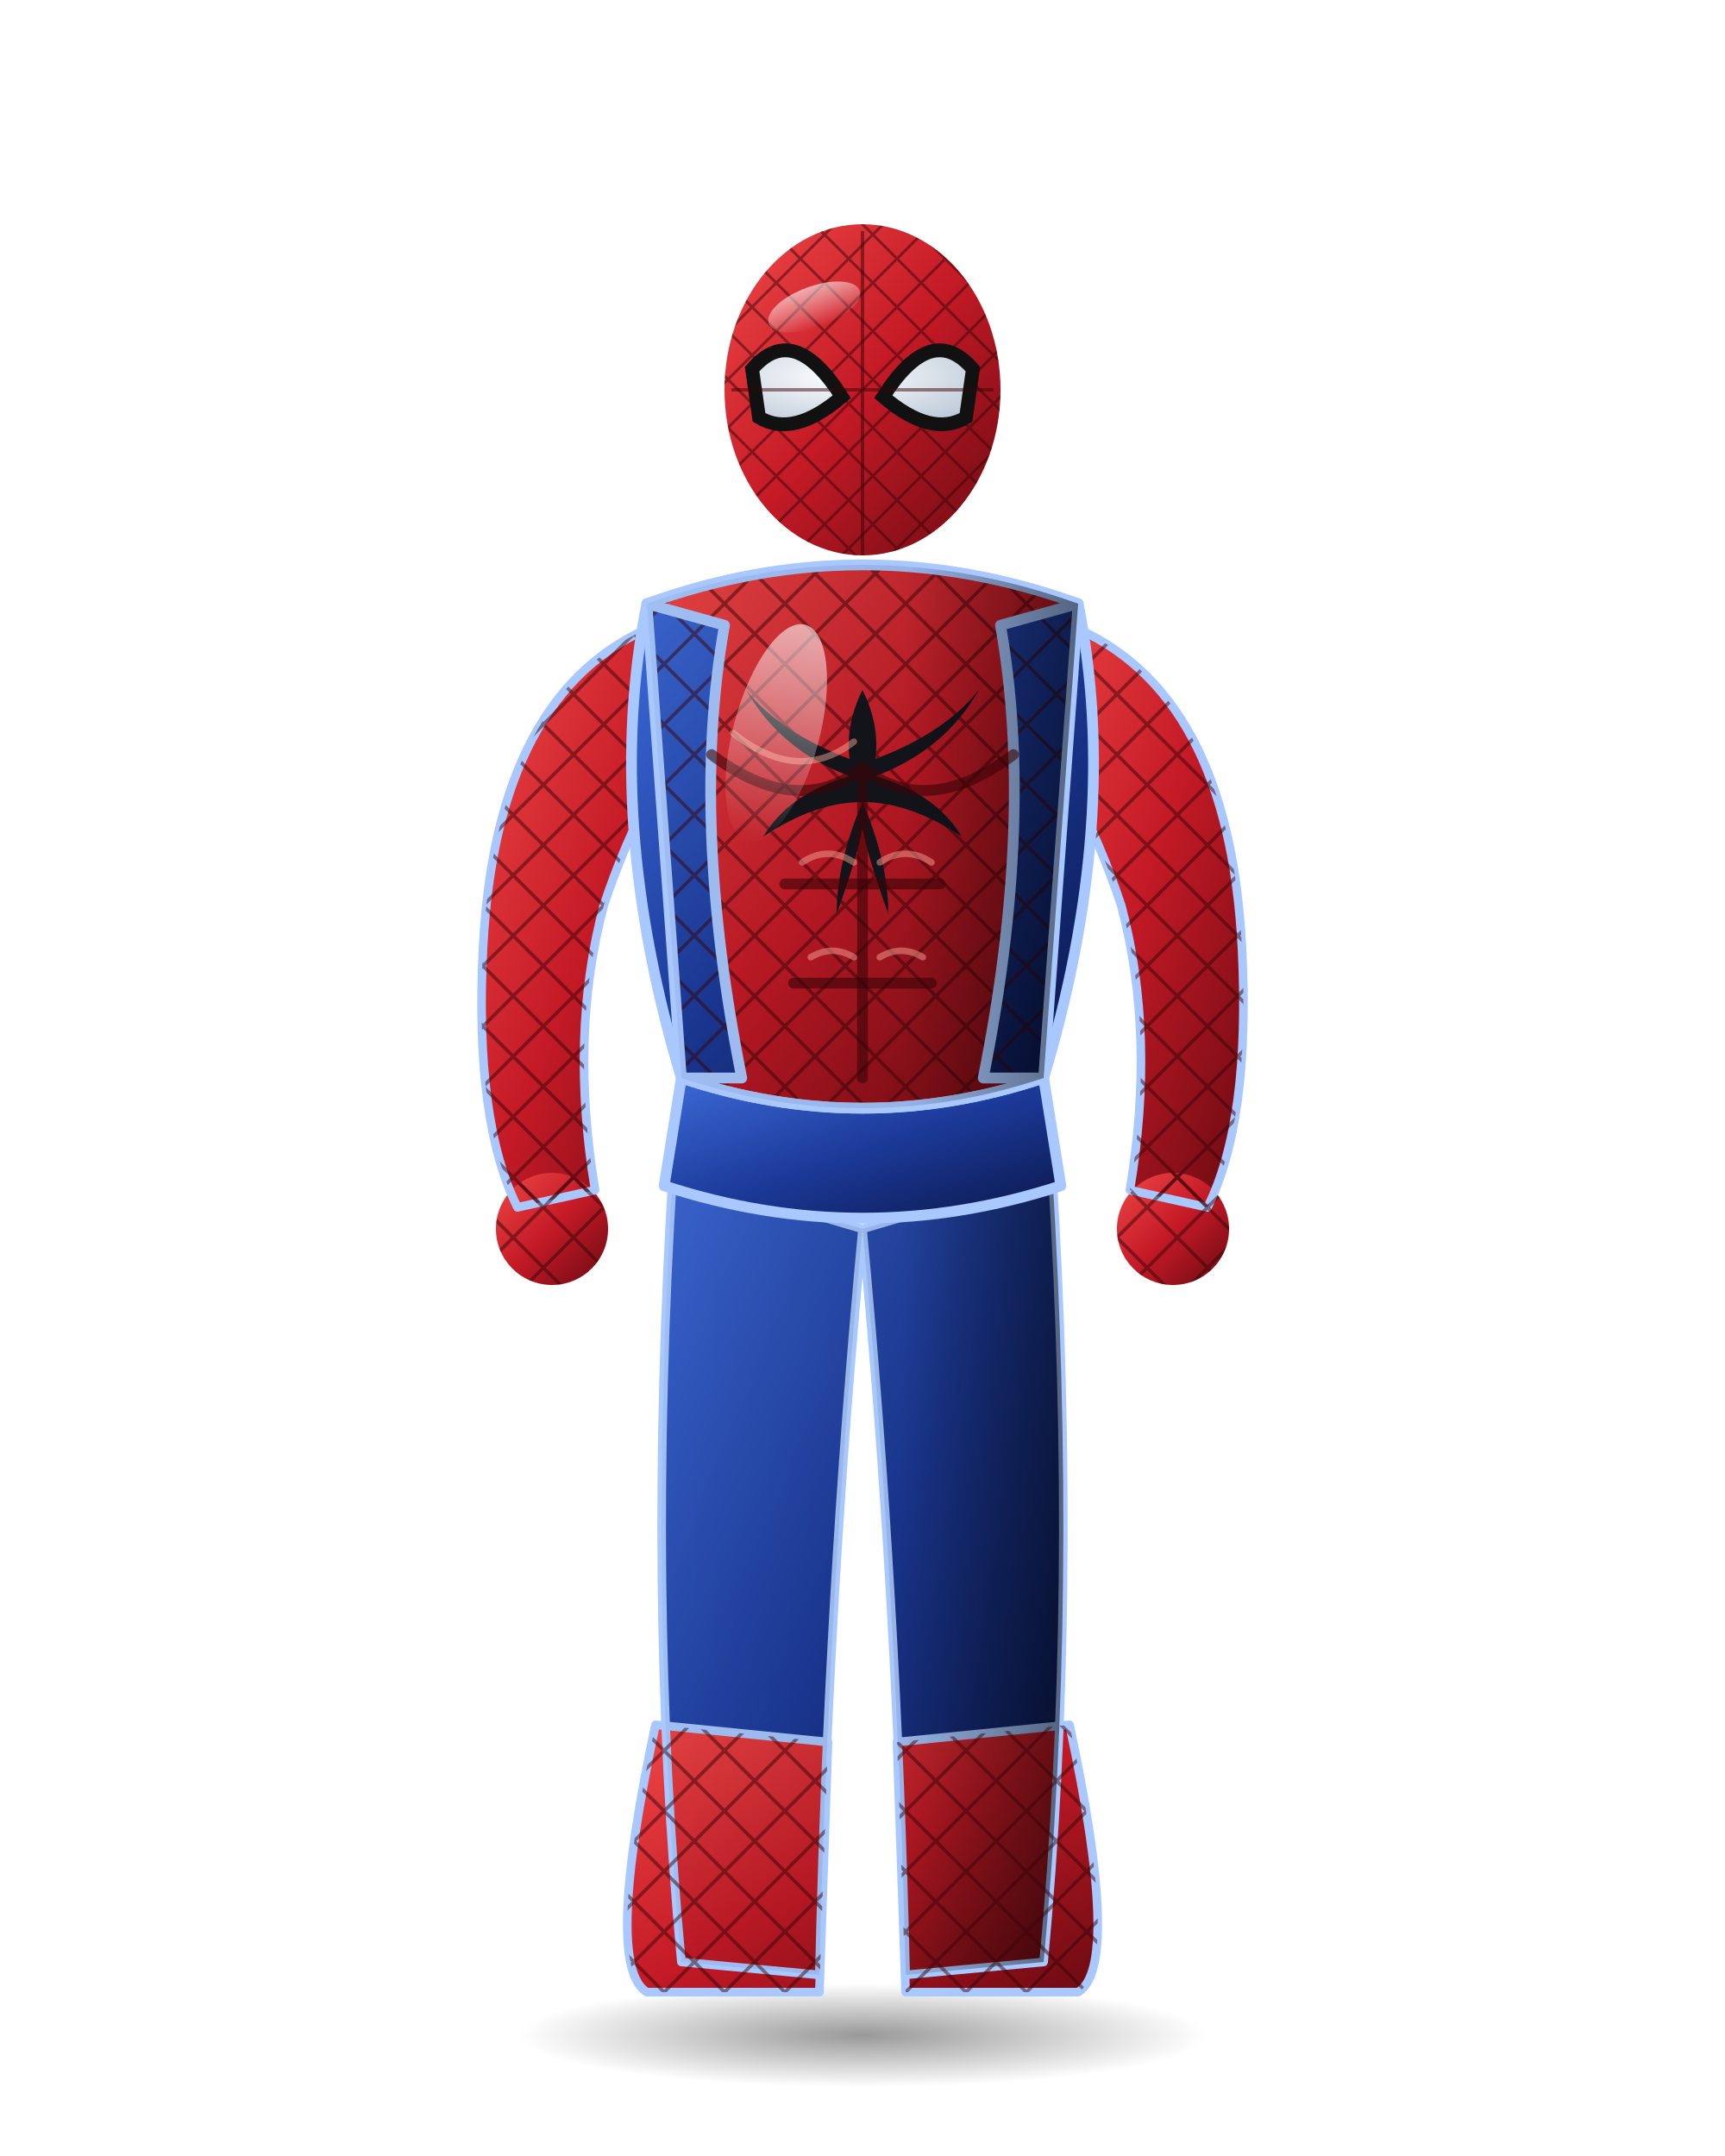
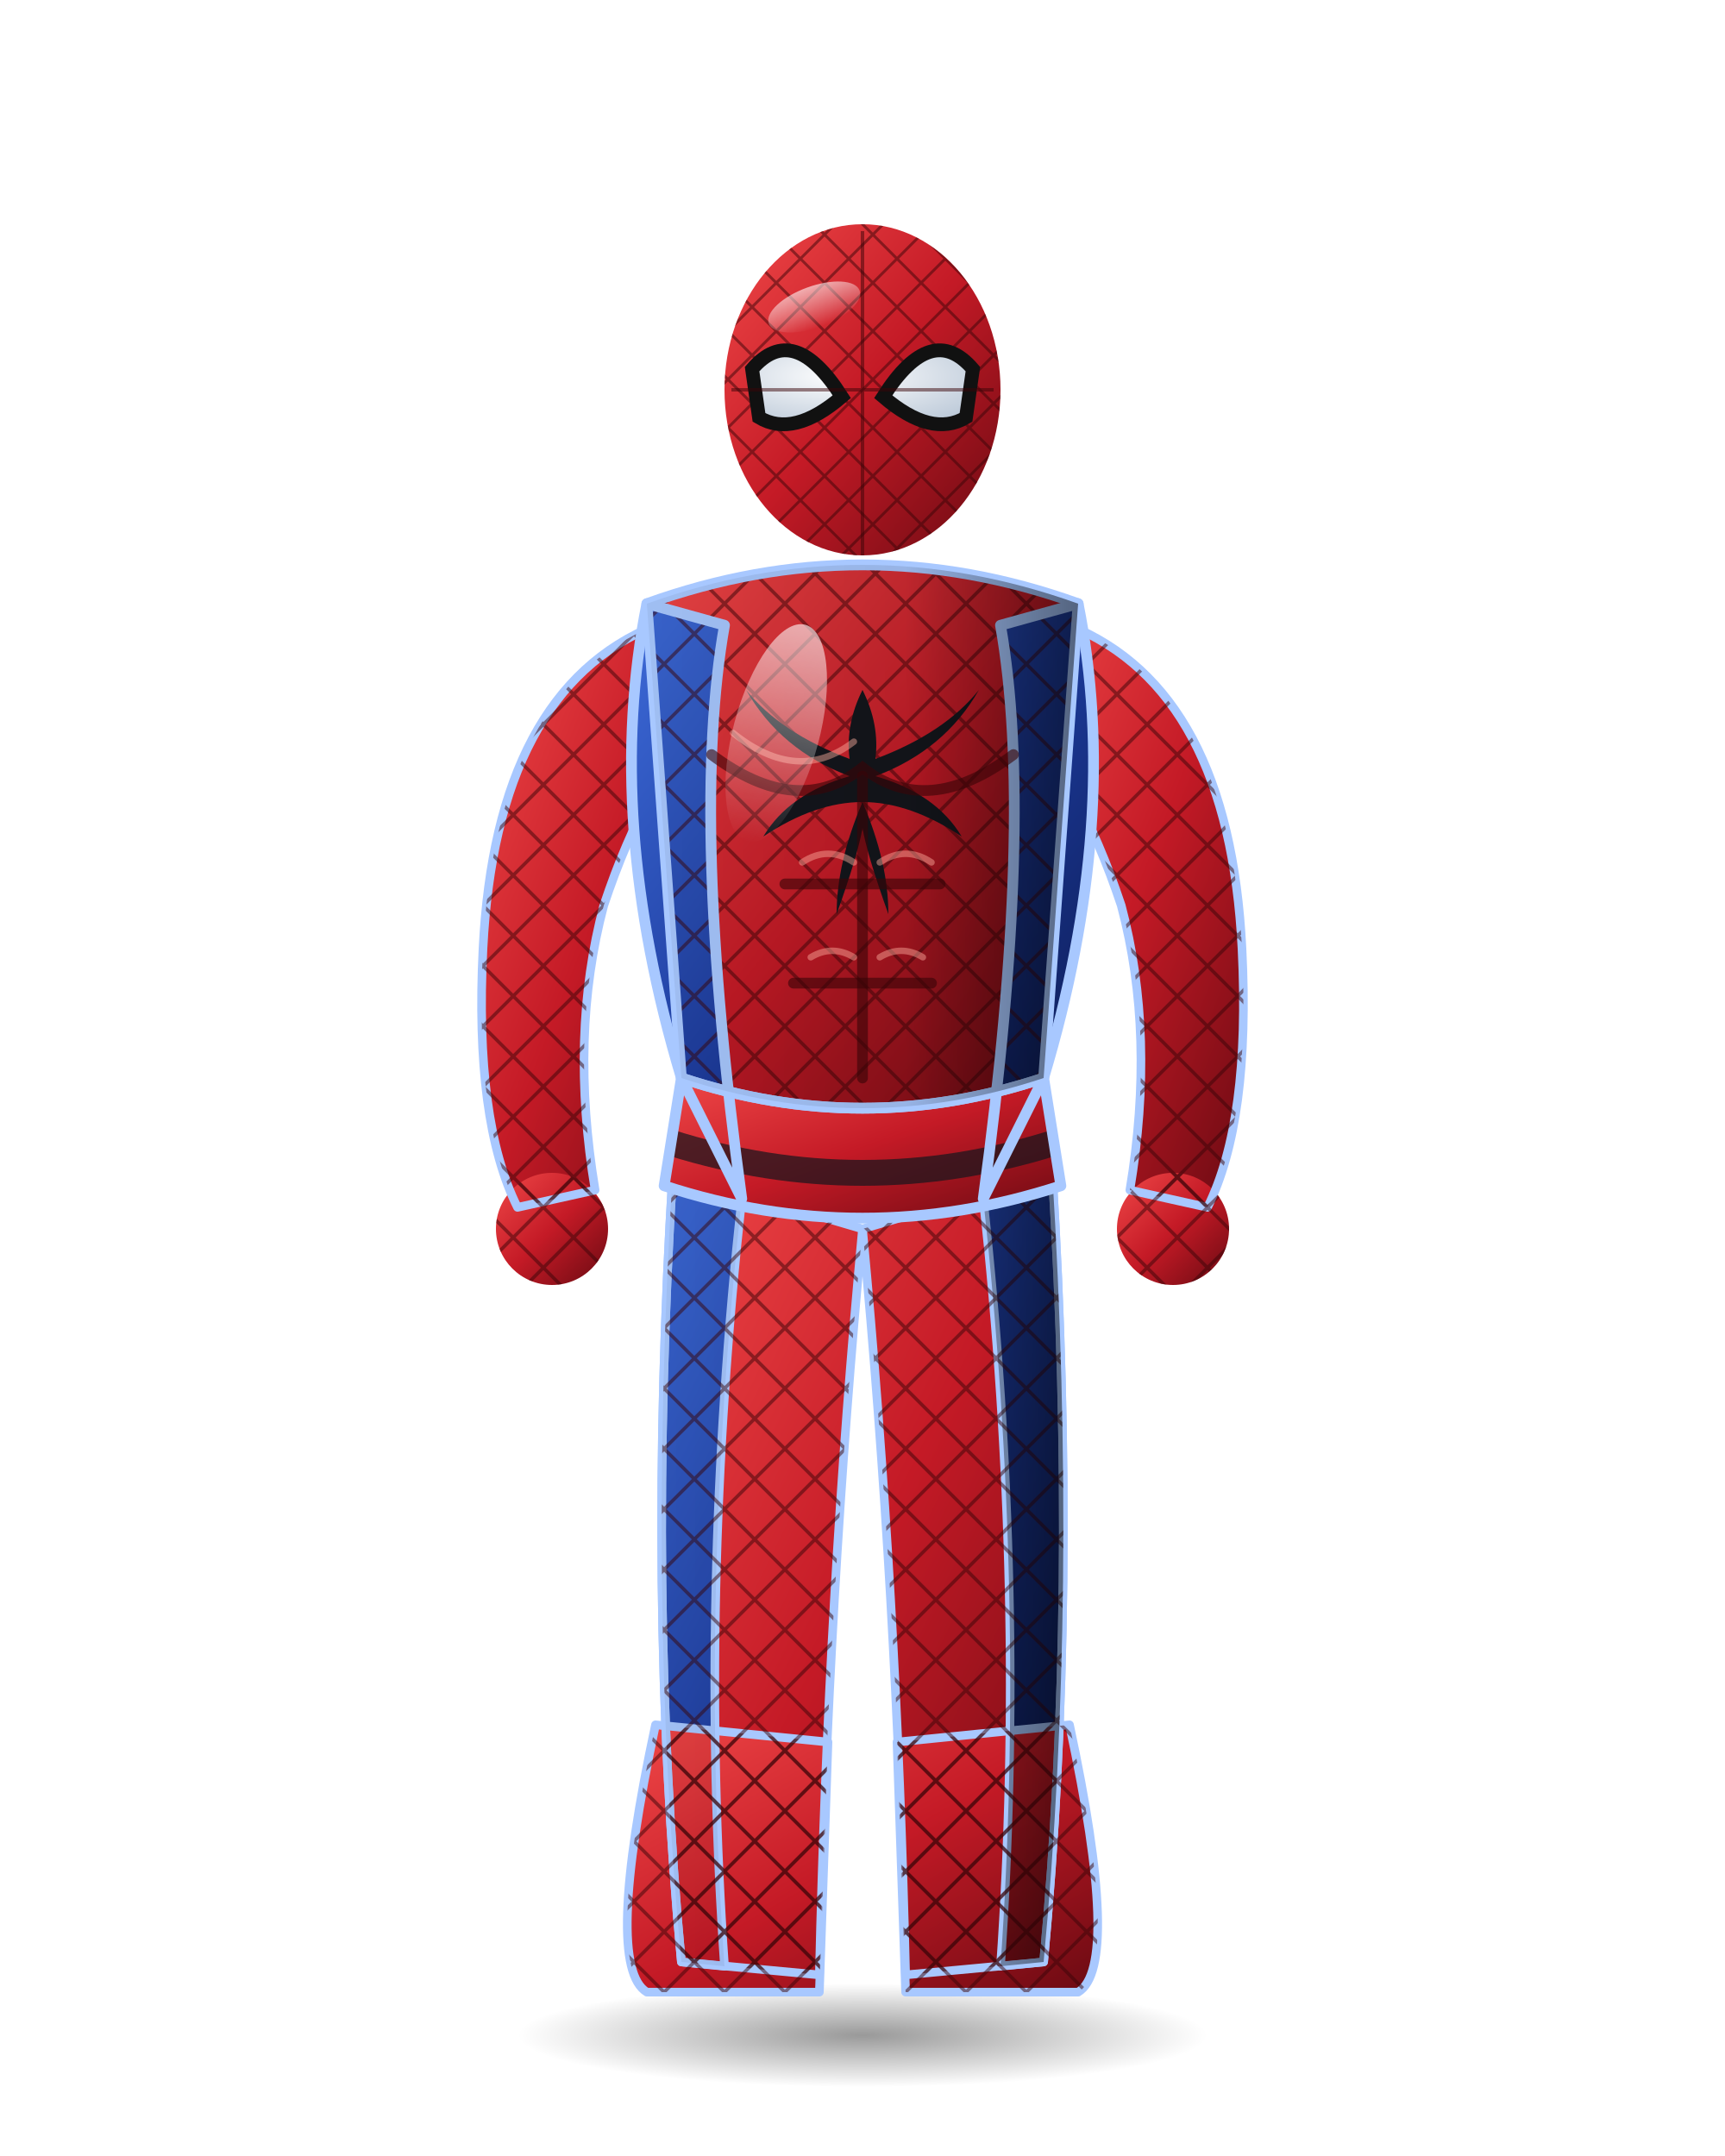
<svg xmlns="http://www.w3.org/2000/svg" viewBox="0 0 400 500">
  <defs>
    <linearGradient id="r" x1="0" y1="0" x2="1" y2="1">
      <stop offset="0" stop-color="#f04848" />
      <stop offset=".5" stop-color="#c41a26" />
      <stop offset="1" stop-color="#6a0a12" />
    </linearGradient>
    <linearGradient id="bl" x1="0" y1="0" x2="1" y2="1">
      <stop offset="0" stop-color="#3d6ad8" />
      <stop offset=".5" stop-color="#1c3a9a" />
      <stop offset="1" stop-color="#0a1648" />
    </linearGradient>
    <radialGradient id="le" cx=".4" cy=".35" r=".8">
      <stop offset="0" stop-color="#fff" />
      <stop offset="1" stop-color="#b8c6d6" />
    </radialGradient>
    <linearGradient id="hl" x1="0" y1="0" x2="0" y2="1">
      <stop offset="0" stop-color="#fff" stop-opacity=".6" />
      <stop offset="1" stop-color="#fff" stop-opacity="0" />
    </linearGradient>
    <radialGradient id="sd" cx=".5" cy=".5" r=".5">
      <stop offset="0" stop-color="#000" stop-opacity=".4" />
      <stop offset="1" stop-color="#000" stop-opacity="0" />
    </radialGradient>
    <linearGradient id="tsh" x1="0" y1="0" x2="1" y2="0">
      <stop offset="0" stop-color="#000" stop-opacity=".05" />
      <stop offset=".6" stop-color="#000" stop-opacity=".1" />
      <stop offset="1" stop-color="#000" stop-opacity=".5" />
    </linearGradient>
    <linearGradient id="rim" x1="1" y1="0" x2="0" y2="1">
      <stop offset="0" stop-color="#b4a6ff" />
      <stop offset="1" stop-color="#4a5cff" stop-opacity="0" />
    </linearGradient>
    <pattern id="web" width="14" height="14" patternUnits="userSpaceOnUse">
      <path d="M0 0L14 14M14 0L0 14" stroke="#3a0408" stroke-width=".8" opacity=".5" />
    </pattern>
  </defs>
  <ellipse cx="200" cy="472" rx="80" ry="12" fill="url(#sd)" />
-   <path fill="url(#bl)" d="M156 272 Q150 370 158 455 L190 458 Q192 370 200 285Z M244 272 Q250 370 242 455 L210 458 Q208 370 200 285Z" />
+   <path fill="url(#r)" d="M156 272 Q150 370 158 455 L190 458 Q192 370 200 285Z M244 272 Q250 370 242 455 L210 458 Q208 370 200 285Z" />
+   <path fill="url(#bl)" d="M156 272 Q150 370 158 455 L168 456 Q162 370 172 278Z M244 272 Q250 370 242 455 L232 456 Q238 370 228 278Z" />
  <path fill="url(#r)" d="M152 400 L192 404 L190 462 L150 462Q140 456 152 400Z M248 400 L208 404 L210 462 L250 462Q260 456 248 400Z" />
  <path fill="none" stroke="#a8c8ff" stroke-width="2" stroke-linejoin="round" d="M156 272 Q150 370 158 455 L190 458 Q192 370 200 285Z M244 272 Q250 370 242 455 L210 458 Q208 370 200 285Z" />
+   <path fill="none" stroke="#a8c8ff" stroke-width="2" stroke-linejoin="round" d="M156 272 Q150 370 158 455 L168 456 Q162 370 172 278Z M244 272 Q250 370 242 455 L232 456 Q238 370 228 278Z" />
  <path fill="none" stroke="#a8c8ff" stroke-width="2" stroke-linejoin="round" d="M152 400 L192 404 L190 462 L150 462Q140 456 152 400Z M248 400 L208 404 L210 462 L250 462Q260 456 248 400Z" />
-   <path fill="url(#tsh)" d="M156 272 Q150 370 158 455 L190 458 Q192 370 200 285Z M244 272 Q250 370 242 455 L210 458 Q208 370 200 285Z" />
+   <path fill="url(#web)" d="M156 272 Q150 370 158 455 L190 458 Q192 370 200 285Z M244 272 Q250 370 242 455 L210 458 Q208 370 200 285Z" />
+   <path fill="url(#tsh)" d="M156 272 Q150 370 158 455 L168 456 Q162 370 172 278Z M244 272 Q250 370 242 455 L232 456 Q238 370 228 278Z" />
  <path fill="url(#web)" d="M152 400 L192 404 L190 462 L150 462Q140 456 152 400Z M248 400 L208 404 L210 462 L250 462Q260 456 248 400Z" />
  <path fill="url(#r)" d="M152 145 Q115 160 112 220 Q110 260 120 280 L138 276 Q132 240 140 210 Q150 180 165 165Z" />
  <circle cx="128" cy="285" r="13" fill="url(#r)" />
  <path fill="none" stroke="#a8c8ff" stroke-width="2" stroke-linejoin="round" d="M152 145 Q115 160 112 220 Q110 260 120 280 L138 276 Q132 240 140 210 Q150 180 165 165Z" />
  <path fill="url(#web)" d="M152 145 Q115 160 112 220 Q110 260 120 280 L138 276 Q132 240 140 210 Q150 180 165 165Z" />
  <circle cx="128" cy="285" r="13" fill="url(#web)" />
  <path fill="url(#r)" d="M248 145 Q285 160 288 220 Q290 260 280 280 L262 276 Q268 240 260 210 Q250 180 235 165Z" />
  <circle cx="272" cy="285" r="13" fill="url(#r)" />
  <path fill="none" stroke="#a8c8ff" stroke-width="2" stroke-linejoin="round" d="M248 145 Q285 160 288 220 Q290 260 280 280 L262 276 Q268 240 260 210 Q250 180 235 165Z" />
  <path fill="url(#web)" d="M248 145 Q285 160 288 220 Q290 260 280 280 L262 276 Q268 240 260 210 Q250 180 235 165Z" />
  <circle cx="272" cy="285" r="13" fill="url(#web)" />
  <path fill="url(#r)" d="M150 140 Q200 122 250 140 L242 250 Q200 264 158 250Z" />
-   <path fill="url(#bl)" d="M150 140 Q140 190 158 250 L172 250 Q160 190 168 145Z M250 140 Q260 190 242 250 L228 250 Q240 190 232 145Z" />
+   <path fill="url(#bl)" d="M150 140 Q140 190 158 250 L172 278 Q160 190 168 145Z M250 140 Q260 190 242 250 L228 278 Q240 190 232 145Z" />
  <path fill="url(#web)" d="M150 140 Q200 122 250 140 L242 250 Q200 264 158 250Z" />
  <path fill="#14161c" d="M200 160 q-4 8-3 16 q-16-6-24-16 q8 14 24 20 q-14 4-20 14 q12-8 23-8 q-6 14-6 26 q5-14 6-20 q1 6 6 20 q0-12-6-26 q11 0 23 8 q-6-10-20-14 q16-6 24-20 q-8 10-24 16 q1-8-3-16z" />
-   <path fill="url(#bl)" d="M158 250 Q200 264 242 250 L246 275 Q200 290 154 275Z" />
+   <path fill="url(#r)" d="M158 250 Q200 264 242 250 L246 275 Q200 290 154 275Z" />
+   <path fill="#14161c" opacity=".7" d="M156 262 Q200 276 244 262 L245 268 Q200 282 155 268Z" />
  <path fill="none" stroke="#a8c8ff" stroke-width="2.5" stroke-linejoin="round" d="M150 140 Q200 122 250 140 L242 250 Q200 264 158 250Z" />
-   <path fill="none" stroke="#a8c8ff" stroke-width="2.5" stroke-linejoin="round" d="M150 140 Q140 190 158 250 L172 250 Q160 190 168 145Z M250 140 Q260 190 242 250 L228 250 Q240 190 232 145Z" />
+   <path fill="none" stroke="#a8c8ff" stroke-width="2.5" stroke-linejoin="round" d="M150 140 Q140 190 158 250 L172 278 Q160 190 168 145Z M250 140 Q260 190 242 250 L228 278 Q240 190 232 145Z" />
  <path fill="none" stroke="#a8c8ff" stroke-width="2.5" stroke-linejoin="round" d="M158 250 Q200 264 242 250 L246 275 Q200 290 154 275Z" />
  <path d="M150 140 Q200 122 250 140 L242 250 Q200 264 158 250Z" fill="url(#tsh)" />
  <g fill="none" stroke-linecap="round">
    <g stroke="#3a0408" stroke-opacity=".6" stroke-width="2.5">
      <path d="M165 175 Q185 190 200 178 Q215 190 235 175" />
      <path d="M200 180 V250" />
      <path d="M182 205 h36 M184 228 h32" />
    </g>
    <g stroke="#ffb0a0" stroke-opacity=".45" stroke-width="1.5">
      <path d="M170 170 Q185 182 198 172" />
      <path d="M186 200 q6-4 12 0 M204 200 q6-4 12 0 M188 222 q5-3 10 0 M204 222 q5-3 10 0" />
    </g>
  </g>
  <g transform="translate(200 132) scale(.8) translate(-200 -132)">
    <ellipse cx="200" cy="80" rx="40" ry="48" fill="url(#r)" />
    <ellipse cx="200" cy="80" rx="40" ry="48" fill="url(#web)" />
    <path fill="url(#le)" stroke="#111" stroke-width="4" d="M168 74 Q180 60 194 82 Q180 94 170 88Z M232 74 Q220 60 206 82 Q220 94 230 88Z" />
    <ellipse cx="186" cy="56" rx="14" ry="6" fill="url(#hl)" transform="rotate(-20 186 56)" />
    <path d="M200 34 V128 M162 80 H238" stroke="#3a0408" stroke-width="1" opacity=".5" />
  </g>
  <ellipse cx="180" cy="170" rx="10" ry="26" fill="url(#hl)" transform="rotate(15 180 170)" />
</svg>
